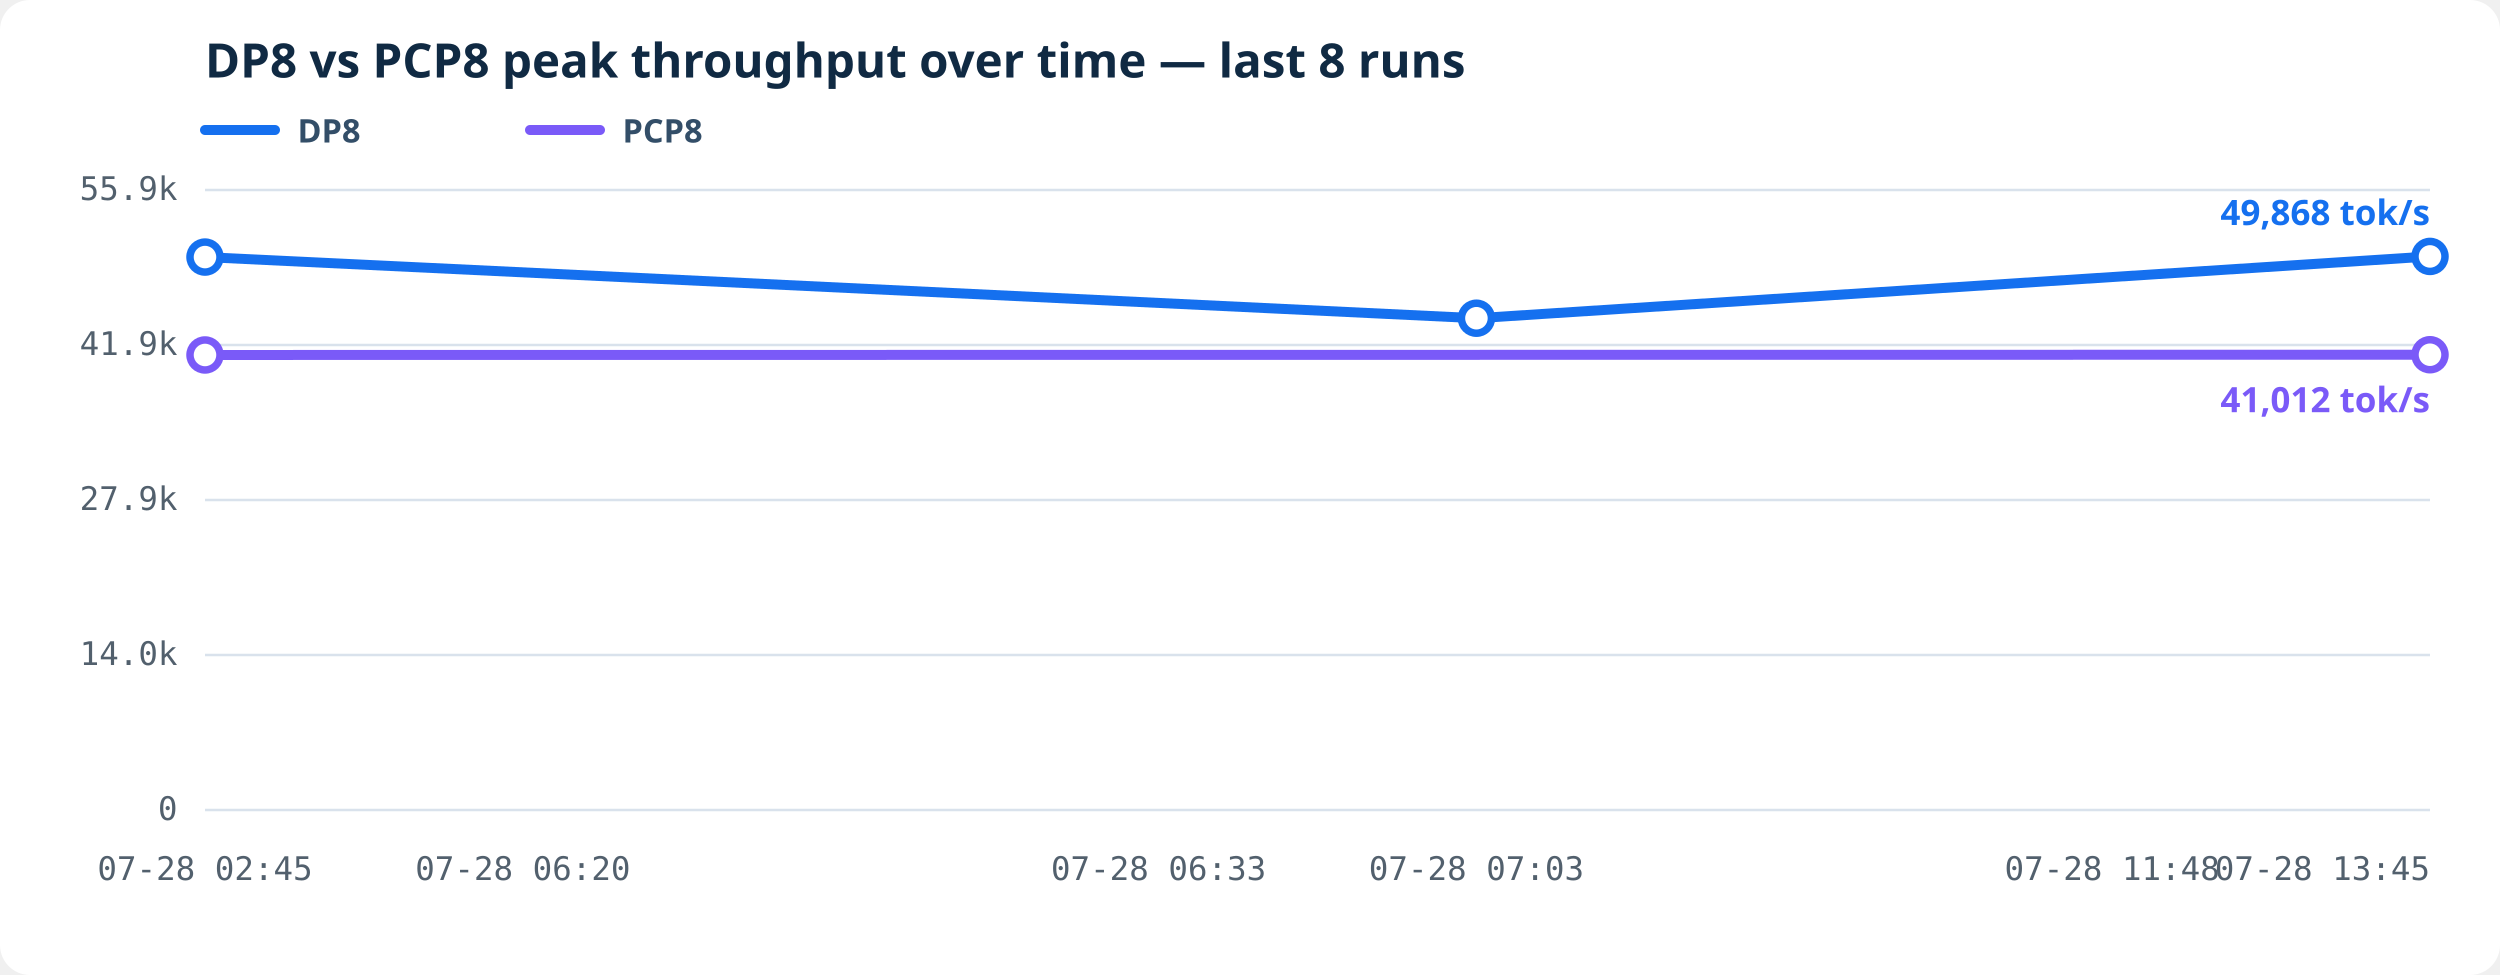
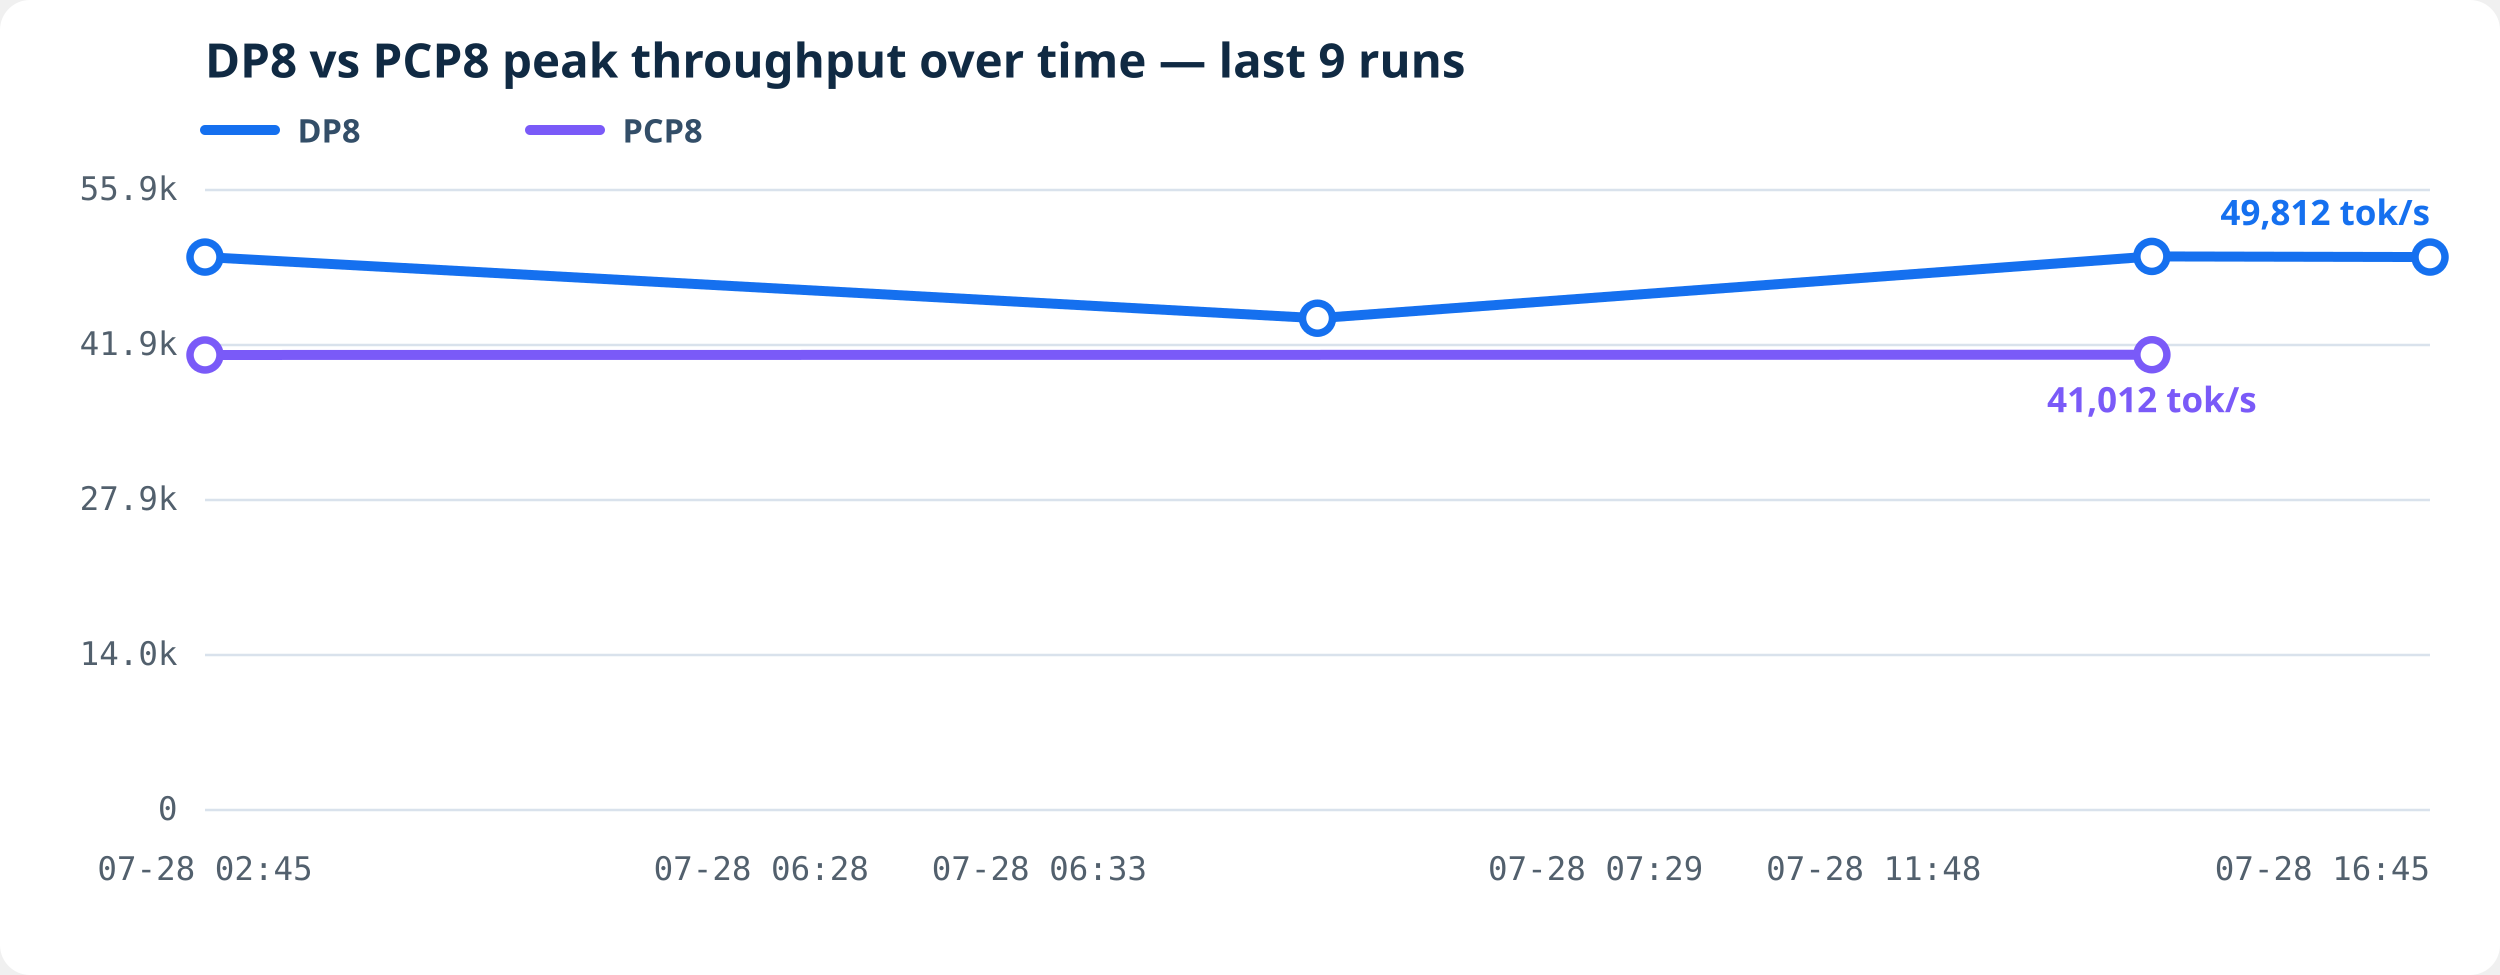
<svg xmlns="http://www.w3.org/2000/svg" viewBox="0 0 1000 390" role="img" aria-labelledby="history-title history-desc">
  <style>.bg{fill:#fff}.grid{stroke:#d9e2ec;stroke-width:1}.axis{fill:#52606d;font:13px ui-monospace,SFMono-Regular,Consolas,monospace}.heading{fill:#102a43;font:600 19px system-ui,sans-serif}.line{fill:none;stroke-width:4;stroke-linejoin:round;stroke-linecap:round}.dot{fill:#fff;stroke-width:3}.latest{stroke-width:3}.legend{fill:#334e68;font:600 13px system-ui,sans-serif}.value{font:600 14px system-ui,sans-serif}</style>
  <rect class="bg" width="1000" height="390" rx="12" />
-   <text class="heading" x="82" y="31">DP8 vs PCP8 peak throughput over time — last 8 runs</text>
+   <text class="heading" x="82" y="31">DP8 vs PCP8 peak throughput over time — last 9 runs</text>
  <line x1="82" y1="52" x2="110" y2="52" stroke="#1570ef" stroke-width="4" stroke-linecap="round" />
  <text class="legend" x="119" y="57">DP8</text>
  <line x1="212" y1="52" x2="240" y2="52" stroke="#7a5af8" stroke-width="4" stroke-linecap="round" />
  <text class="legend" x="249" y="57">PCP8</text>
  <line class="grid" x1="82" y1="324.00" x2="972" y2="324.00" />
  <text class="axis" text-anchor="end" x="71" y="328.00">0</text>
  <line class="grid" x1="82" y1="262.00" x2="972" y2="262.00" />
  <text class="axis" text-anchor="end" x="71" y="266.00">14.0k</text>
  <line class="grid" x1="82" y1="200.00" x2="972" y2="200.00" />
  <text class="axis" text-anchor="end" x="71" y="204.00">27.9k</text>
  <line class="grid" x1="82" y1="138.00" x2="972" y2="138.00" />
  <text class="axis" text-anchor="end" x="71" y="142.00">41.9k</text>
  <line class="grid" x1="82" y1="76.00" x2="972" y2="76.00" />
  <text class="axis" text-anchor="end" x="71" y="80.00">55.9k</text>
  <text class="axis" text-anchor="middle" x="82.00" y="352">07-28 02:45</text>
-   <text class="axis" text-anchor="middle" x="209.14" y="352">07-28 06:20</text>
-   <text class="axis" text-anchor="middle" x="463.43" y="352">07-28 06:33</text>
-   <text class="axis" text-anchor="middle" x="590.57" y="352">07-28 07:03</text>
-   <text class="axis" text-anchor="middle" x="844.86" y="352">07-28 11:48</text>
-   <text class="axis" text-anchor="end" x="972.00" y="352">07-28 13:45</text>
-   <polyline class="line" stroke="#1570ef" points="82.00,102.83 590.57,127.29 972.00,102.57" />
+   <text class="axis" text-anchor="middle" x="304.50" y="352">07-28 06:28</text>
+   <text class="axis" text-anchor="middle" x="415.75" y="352">07-28 06:33</text>
+   <text class="axis" text-anchor="middle" x="638.25" y="352">07-28 07:29</text>
+   <text class="axis" text-anchor="middle" x="749.50" y="352">07-28 11:48</text>
+   <text class="axis" text-anchor="end" x="972.00" y="352">07-28 16:45</text>
+   <polyline class="line" stroke="#1570ef" points="82.00,102.83 527.00,127.29 860.75,102.57 972.00,102.82" />
  <circle class="dot" fill="#fff" stroke="#1570ef" cx="82.00" cy="102.83" r="6" />
-   <circle class="dot" fill="#fff" stroke="#1570ef" cx="590.57" cy="127.29" r="6" />
-   <circle class="dot latest" fill="#1570ef" stroke="#1570ef" cx="972.00" cy="102.57" r="6" />
-   <text class="value" fill="#1570ef" text-anchor="end" x="972.00" y="90.00">49,868 tok/s</text>
-   <polyline class="line" stroke="#7a5af8" points="82.00,141.99 972.00,141.89" />
+   <circle class="dot" fill="#fff" stroke="#1570ef" cx="527.00" cy="127.29" r="6" />
+   <circle class="dot" fill="#fff" stroke="#1570ef" cx="860.75" cy="102.57" r="6" />
+   <circle class="dot latest" fill="#1570ef" stroke="#1570ef" cx="972.00" cy="102.82" r="6" />
+   <text class="value" fill="#1570ef" text-anchor="end" x="972.00" y="90.00">49,812 tok/s</text>
+   <polyline class="line" stroke="#7a5af8" points="82.00,141.99 860.75,141.89" />
  <circle class="dot" fill="#fff" stroke="#7a5af8" cx="82.00" cy="141.99" r="6" />
-   <circle class="dot latest" fill="#7a5af8" stroke="#7a5af8" cx="972.00" cy="141.89" r="6" />
-   <text class="value" fill="#7a5af8" text-anchor="end" x="972.00" y="164.89">41,012 tok/s</text>
+   <circle class="dot latest" fill="#7a5af8" stroke="#7a5af8" cx="860.75" cy="141.89" r="6" />
+   <text class="value" fill="#7a5af8" text-anchor="middle" x="860.75" y="164.89">41,012 tok/s</text>
</svg>
